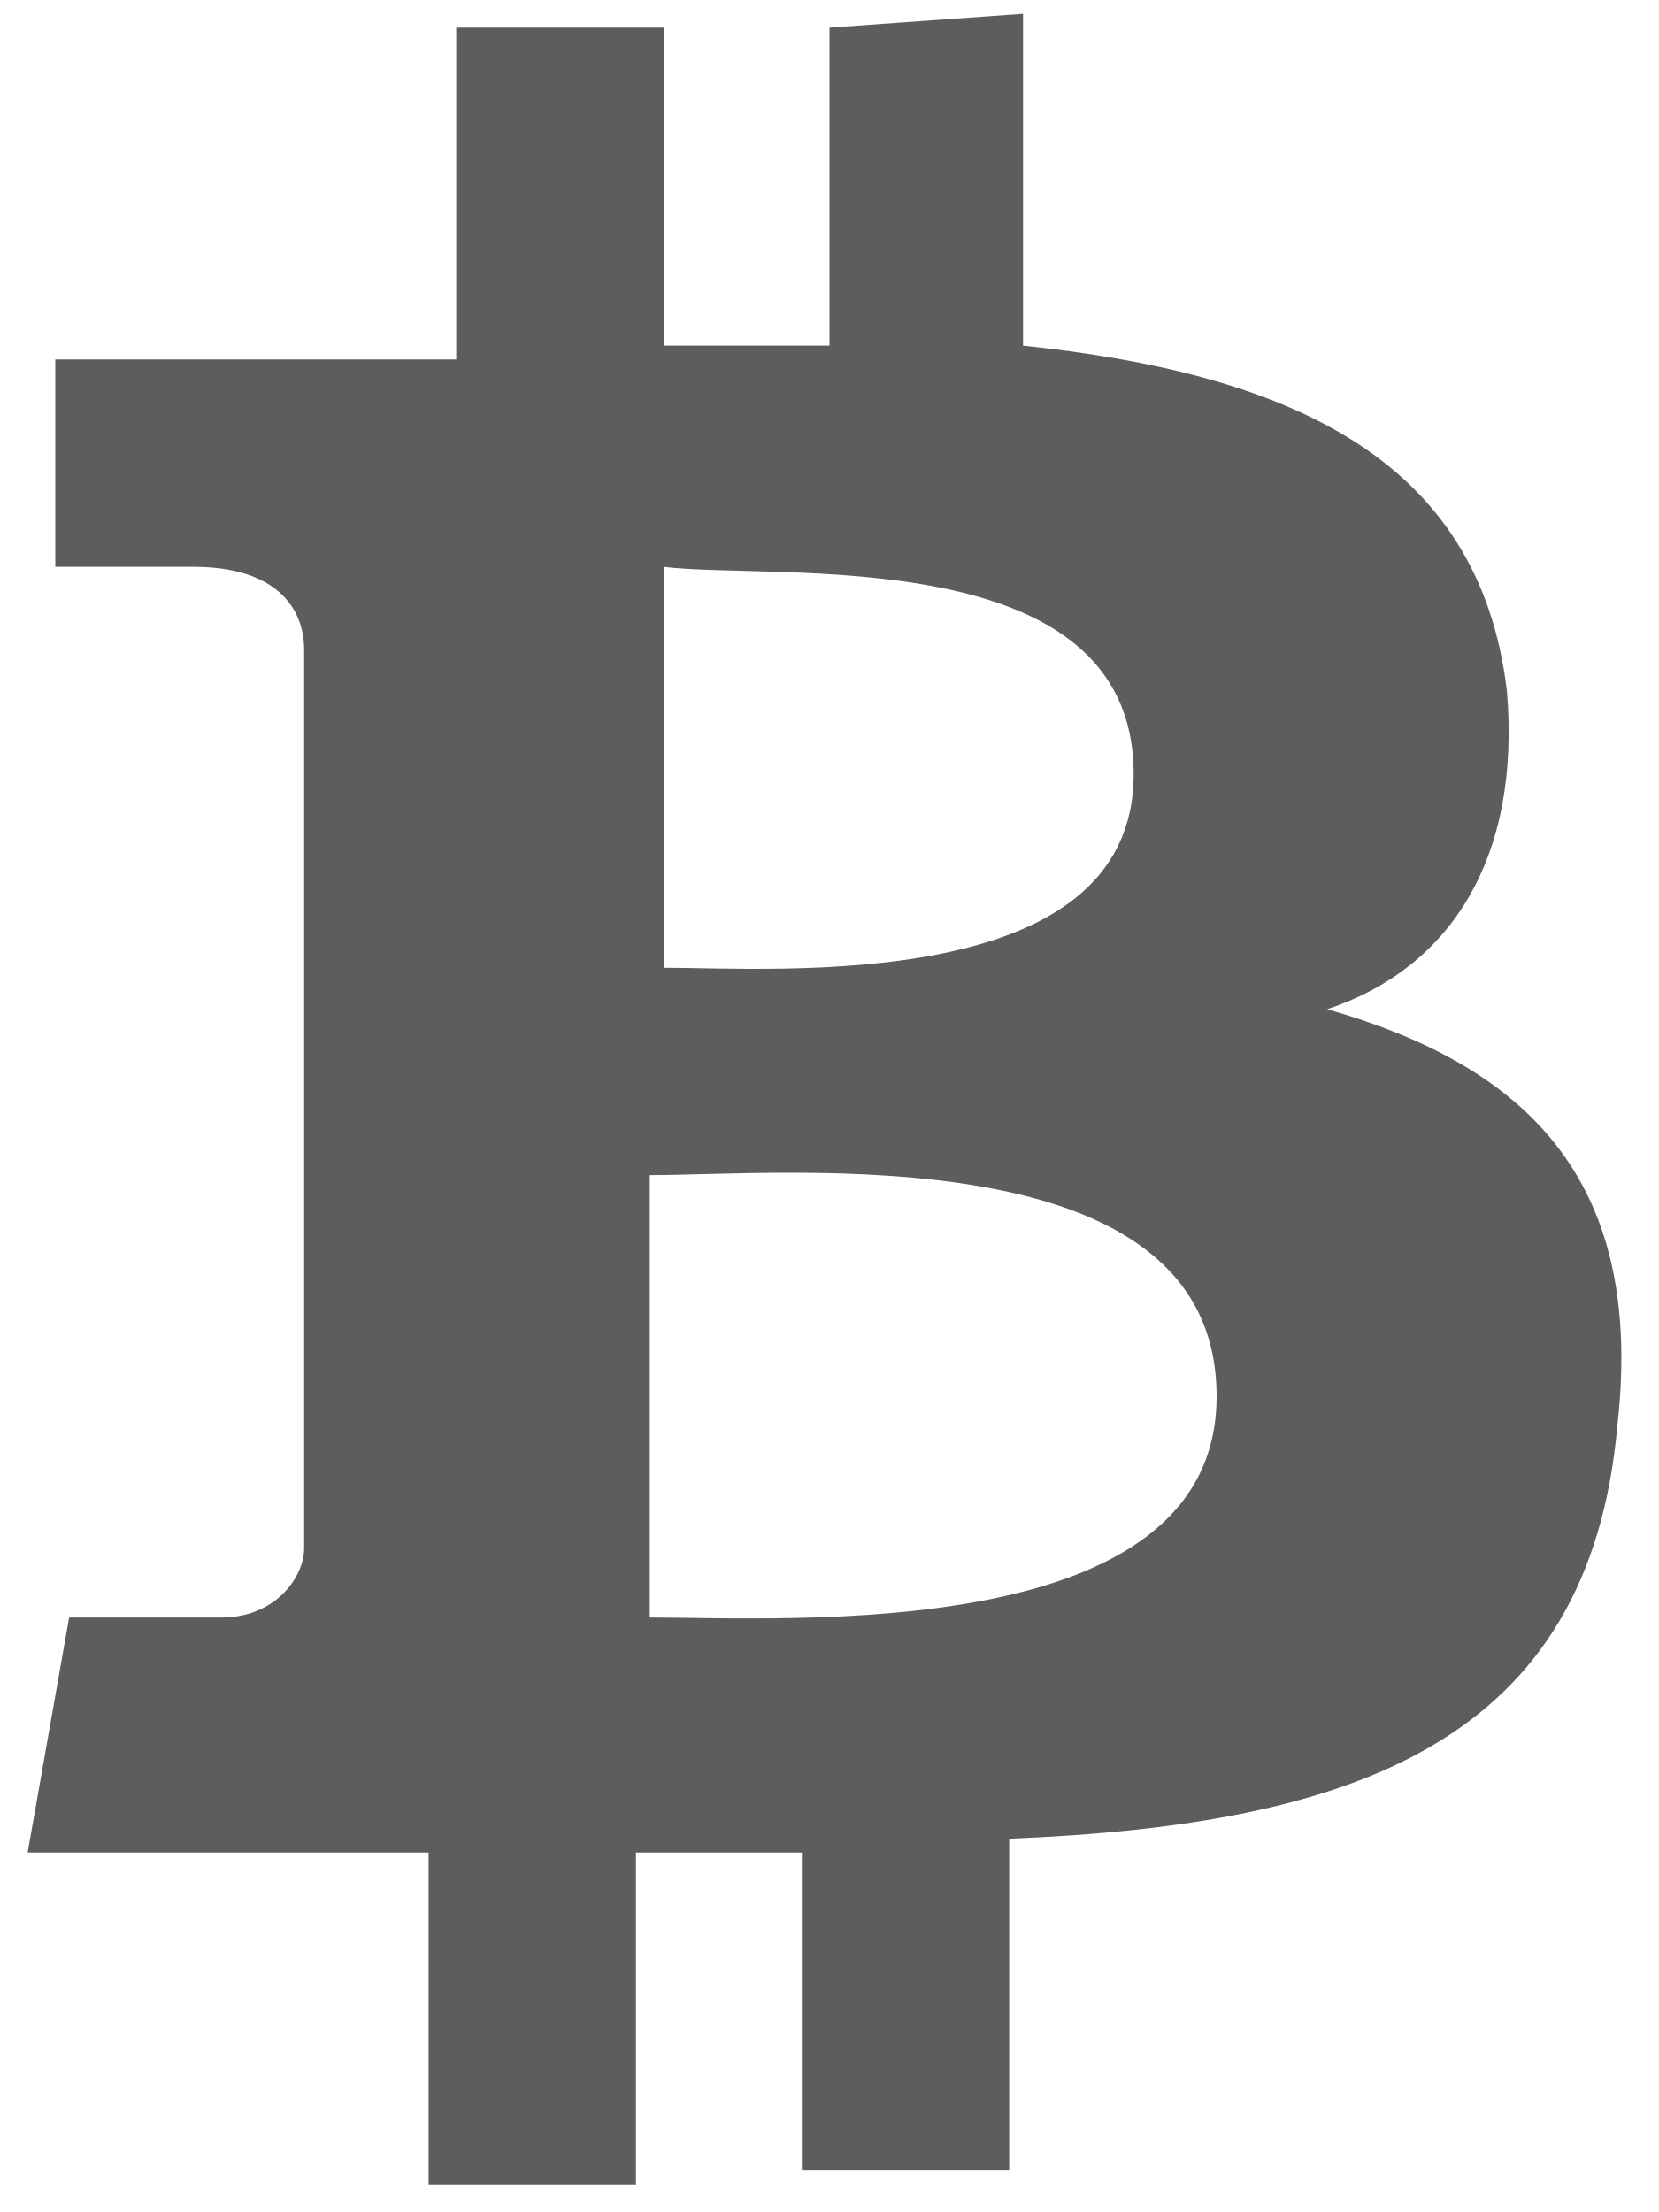
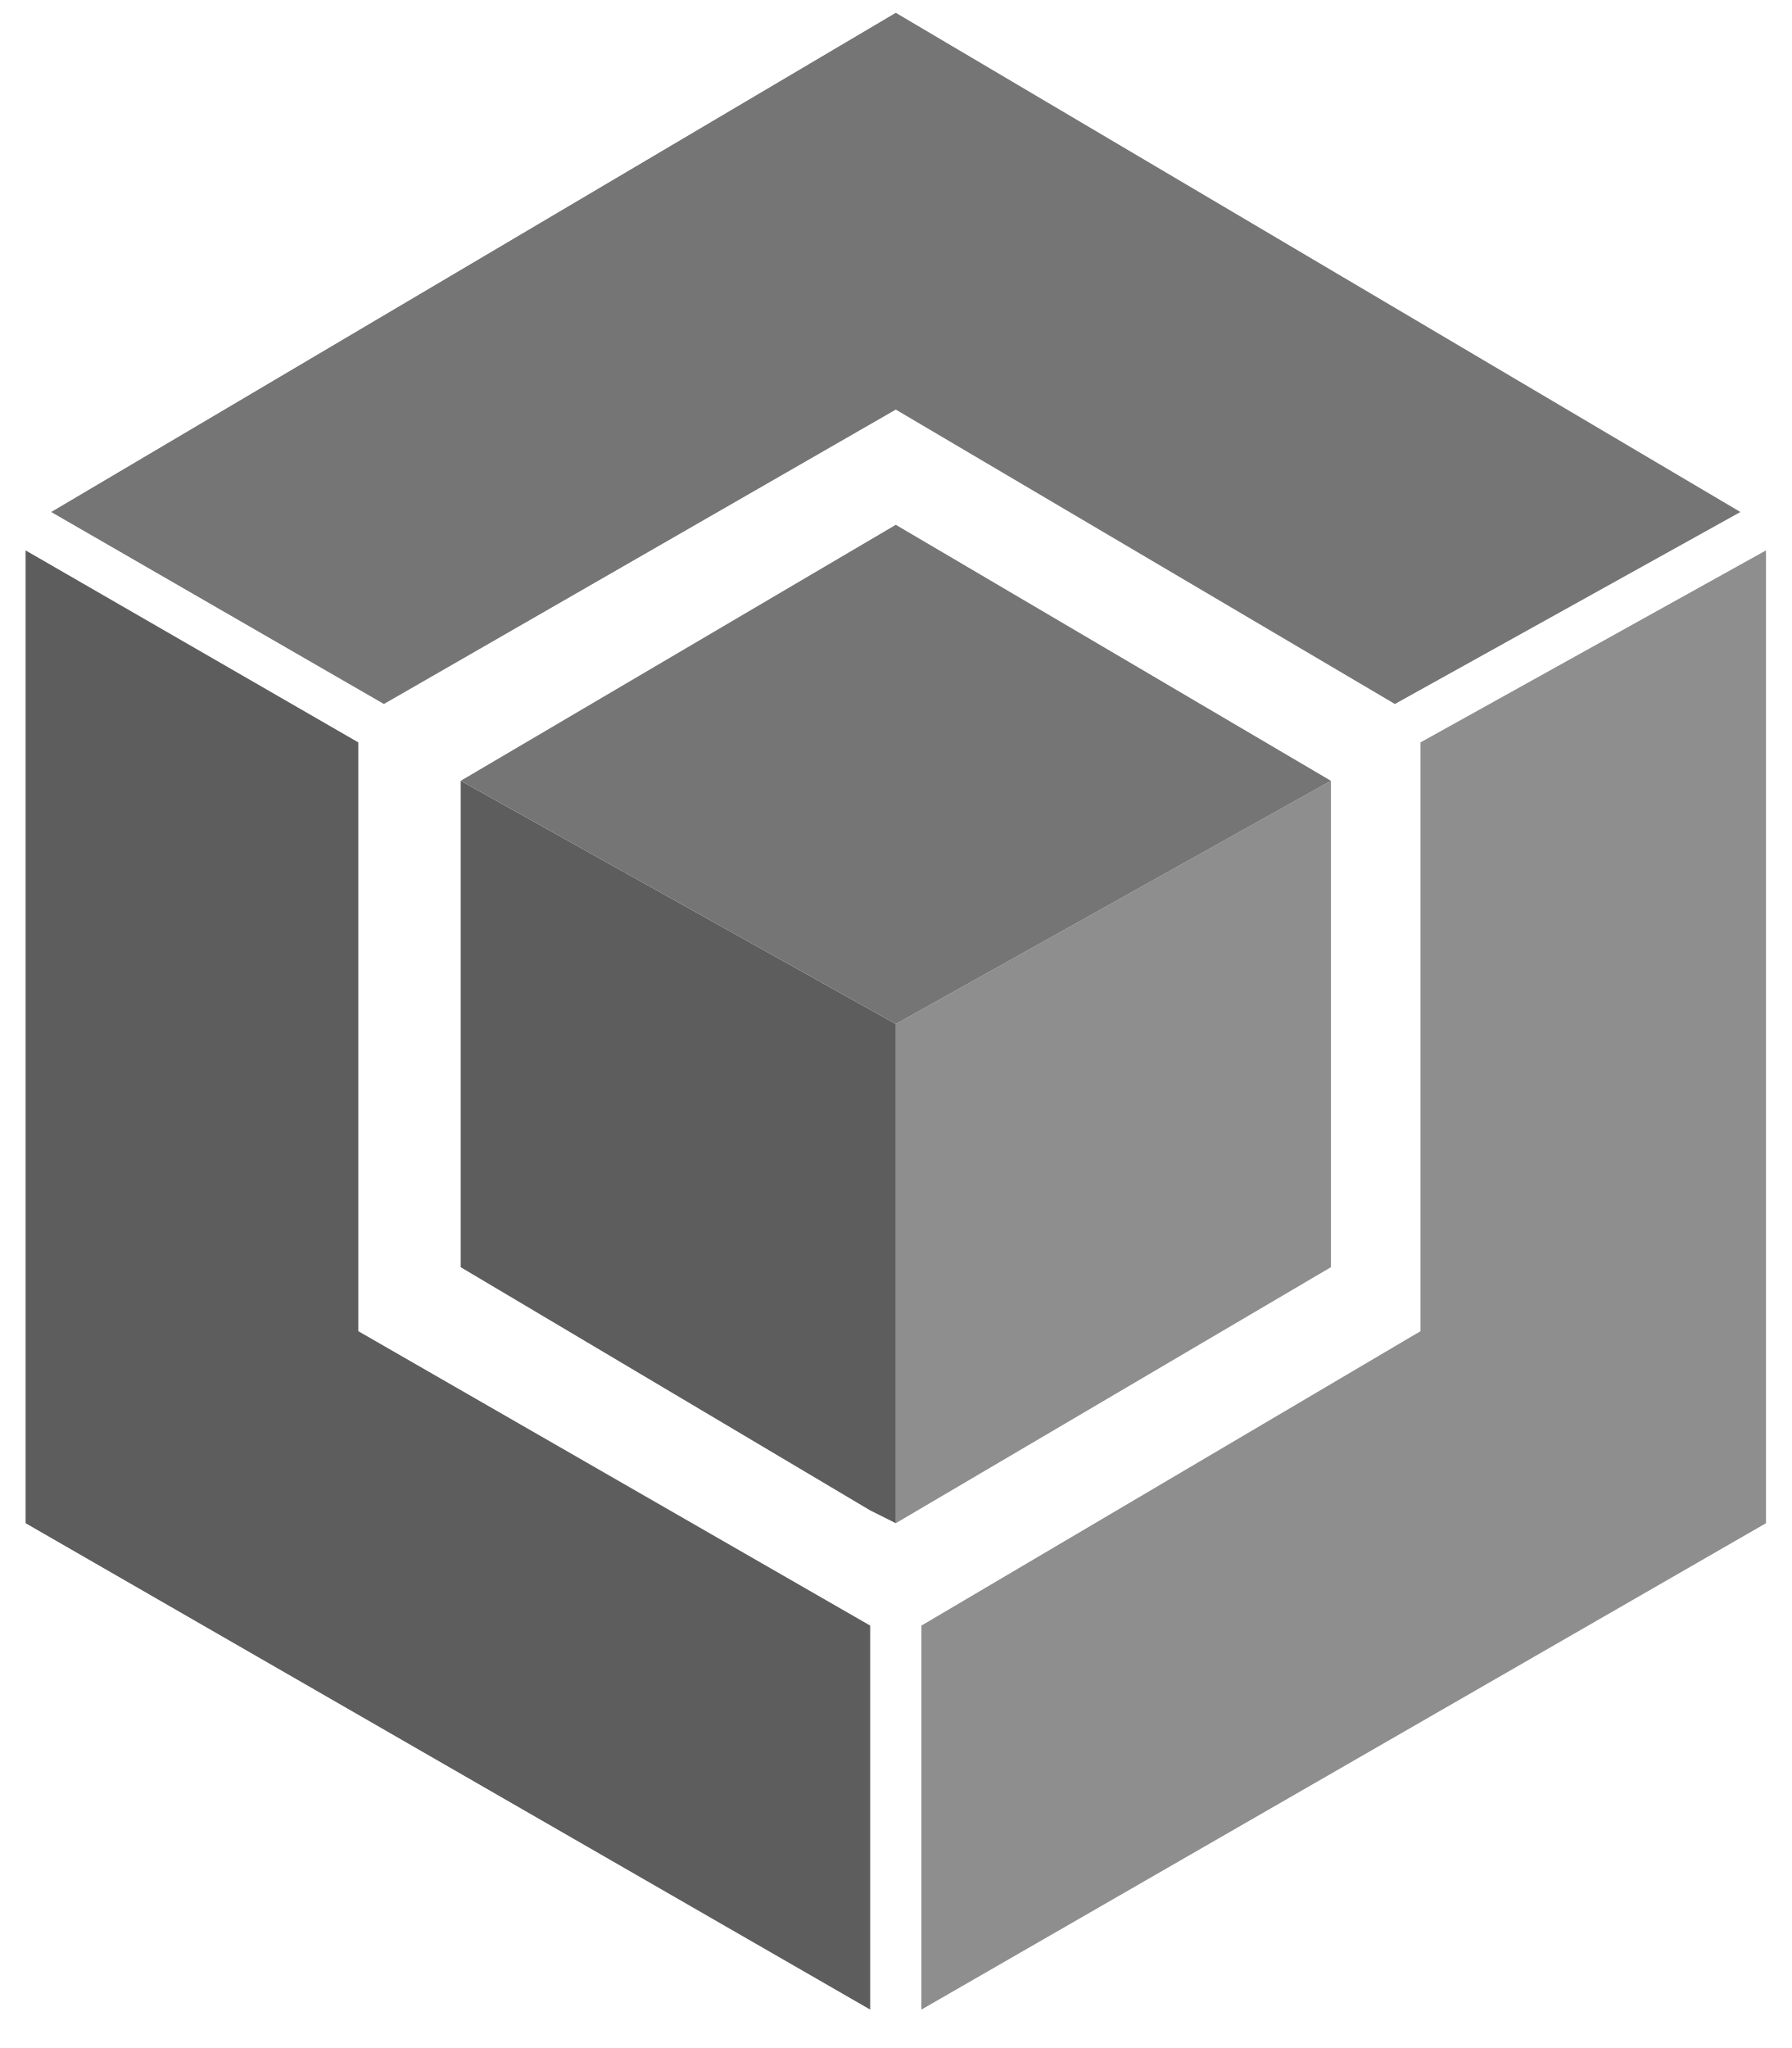
- <svg xmlns="http://www.w3.org/2000/svg" version="1.1" id="Bitcoin_Symbol" x="0px" y="0px" viewBox="0 0 12 16" style="enable-background:new 0 0 12 16;" xml:space="preserve">
+ <svg xmlns="http://www.w3.org/2000/svg" xmlns:xlink="http://www.w3.org/1999/xlink" version="1.1" id="Bitcoin_Symbol" x="0px" y="0px" width="14px" height="16px" viewBox="0 0 14 16" style="enable-background:new 0 0 14 16;" xml:space="preserve">
  <style type="text/css">
- 	.st0{fill:#5D5D5D;}
+ 	.st0{clip-path:url(#SVGID_2_);}
+ 	.st1{fill:#8E8E8E;}
+ 	.st2{fill:#5D5D5D;}
+ 	.st3{fill:#757575;}
</style>
-   <path class="st0" d="M7.4,2.5l0-2.4L6,0.2l0,2.3c-0.4,0-0.8,0-1.2,0l0-2.3l-1.5,0l0,2.4c-0.3,0-0.6,0-0.9,0l-2,0l0,1.5  c0,0,1.1,0,1,0c0.6,0,0.8,0.3,0.8,0.6l0,6.5c0,0.2-0.2,0.5-0.6,0.5c0,0-1.1,0-1.1,0l-0.3,1.7l1.9,0c0.4,0,0.7,0,1,0l0,2.4l1.5,0  l0-2.4c0.4,0,0.8,0,1.2,0l0,2.3l1.5,0l0-2.4c2.5-0.1,4.2-0.7,4.4-3c0.2-1.8-0.7-2.6-2.1-3C10.5,7,11,6.2,10.9,5  C10.7,3.3,9.3,2.7,7.4,2.5z M8.8,10.1c0,1.8-3.1,1.6-4.1,1.6l0-3.2C5.7,8.5,8.8,8.2,8.8,10.1L8.8,10.1z M8.2,5.6  c0,1.6-2.6,1.4-3.4,1.4l0-2.9C5.6,4.2,8.2,3.9,8.2,5.6L8.2,5.6z" />
+   <g id="Symbols">
+     <g id="Address-_x28_Bitcoin_x29_" transform="translate(-11, -12)">
+       <g id="Items_x2F_Bitcoin-Address">
+         <g id="Items_x2F_Bitcoin-Address-Copy">
+           <g>
+             <g>
+               <g>
+                 <g>
+                   <defs>
+                     <polygon id="SVGID_1_" points="11.2,16.1 11.2,23.9 18,27.9 24.8,23.9 24.8,16.1 18,12.1          " />
+                   </defs>
+                   <clipPath id="SVGID_2_">
+                     <use xlink:href="#SVGID_1_" style="overflow:visible;" />
+                   </clipPath>
+                   <g class="st0">
+                     <g>
+                       <polygon class="st1" points="24.8,16.3 24.8,23.9 18.2,27.7 18.2,24.7 22.1,22.4 22.1,17.8           " />
+                       <polygon class="st2" points="13.8,22.4 17.8,24.7 17.8,27.7 11.2,23.9 11.2,16.3 13.8,17.8           " />
+                       <polygon class="st3" points="24.6,16 21.9,17.5 18,15.2 14,17.5 11.4,16 18,12.1           " />
+                     </g>
+                     <g>
+                       <polygon class="st1" points="21.4,18.1 21.4,18.1 21.4,21.9 18,23.9 18,20           " />
+                       <polygon class="st2" points="18,20 18,23.9 17.8,23.8 14.6,21.9 14.6,18.1 14.6,18.1           " />
+                       <polygon class="st3" points="18,20 14.6,18.1 18,16.1 21.4,18.1           " />
+                     </g>
+                   </g>
+                 </g>
+               </g>
+             </g>
+           </g>
+         </g>
+       </g>
+     </g>
+   </g>
</svg>
